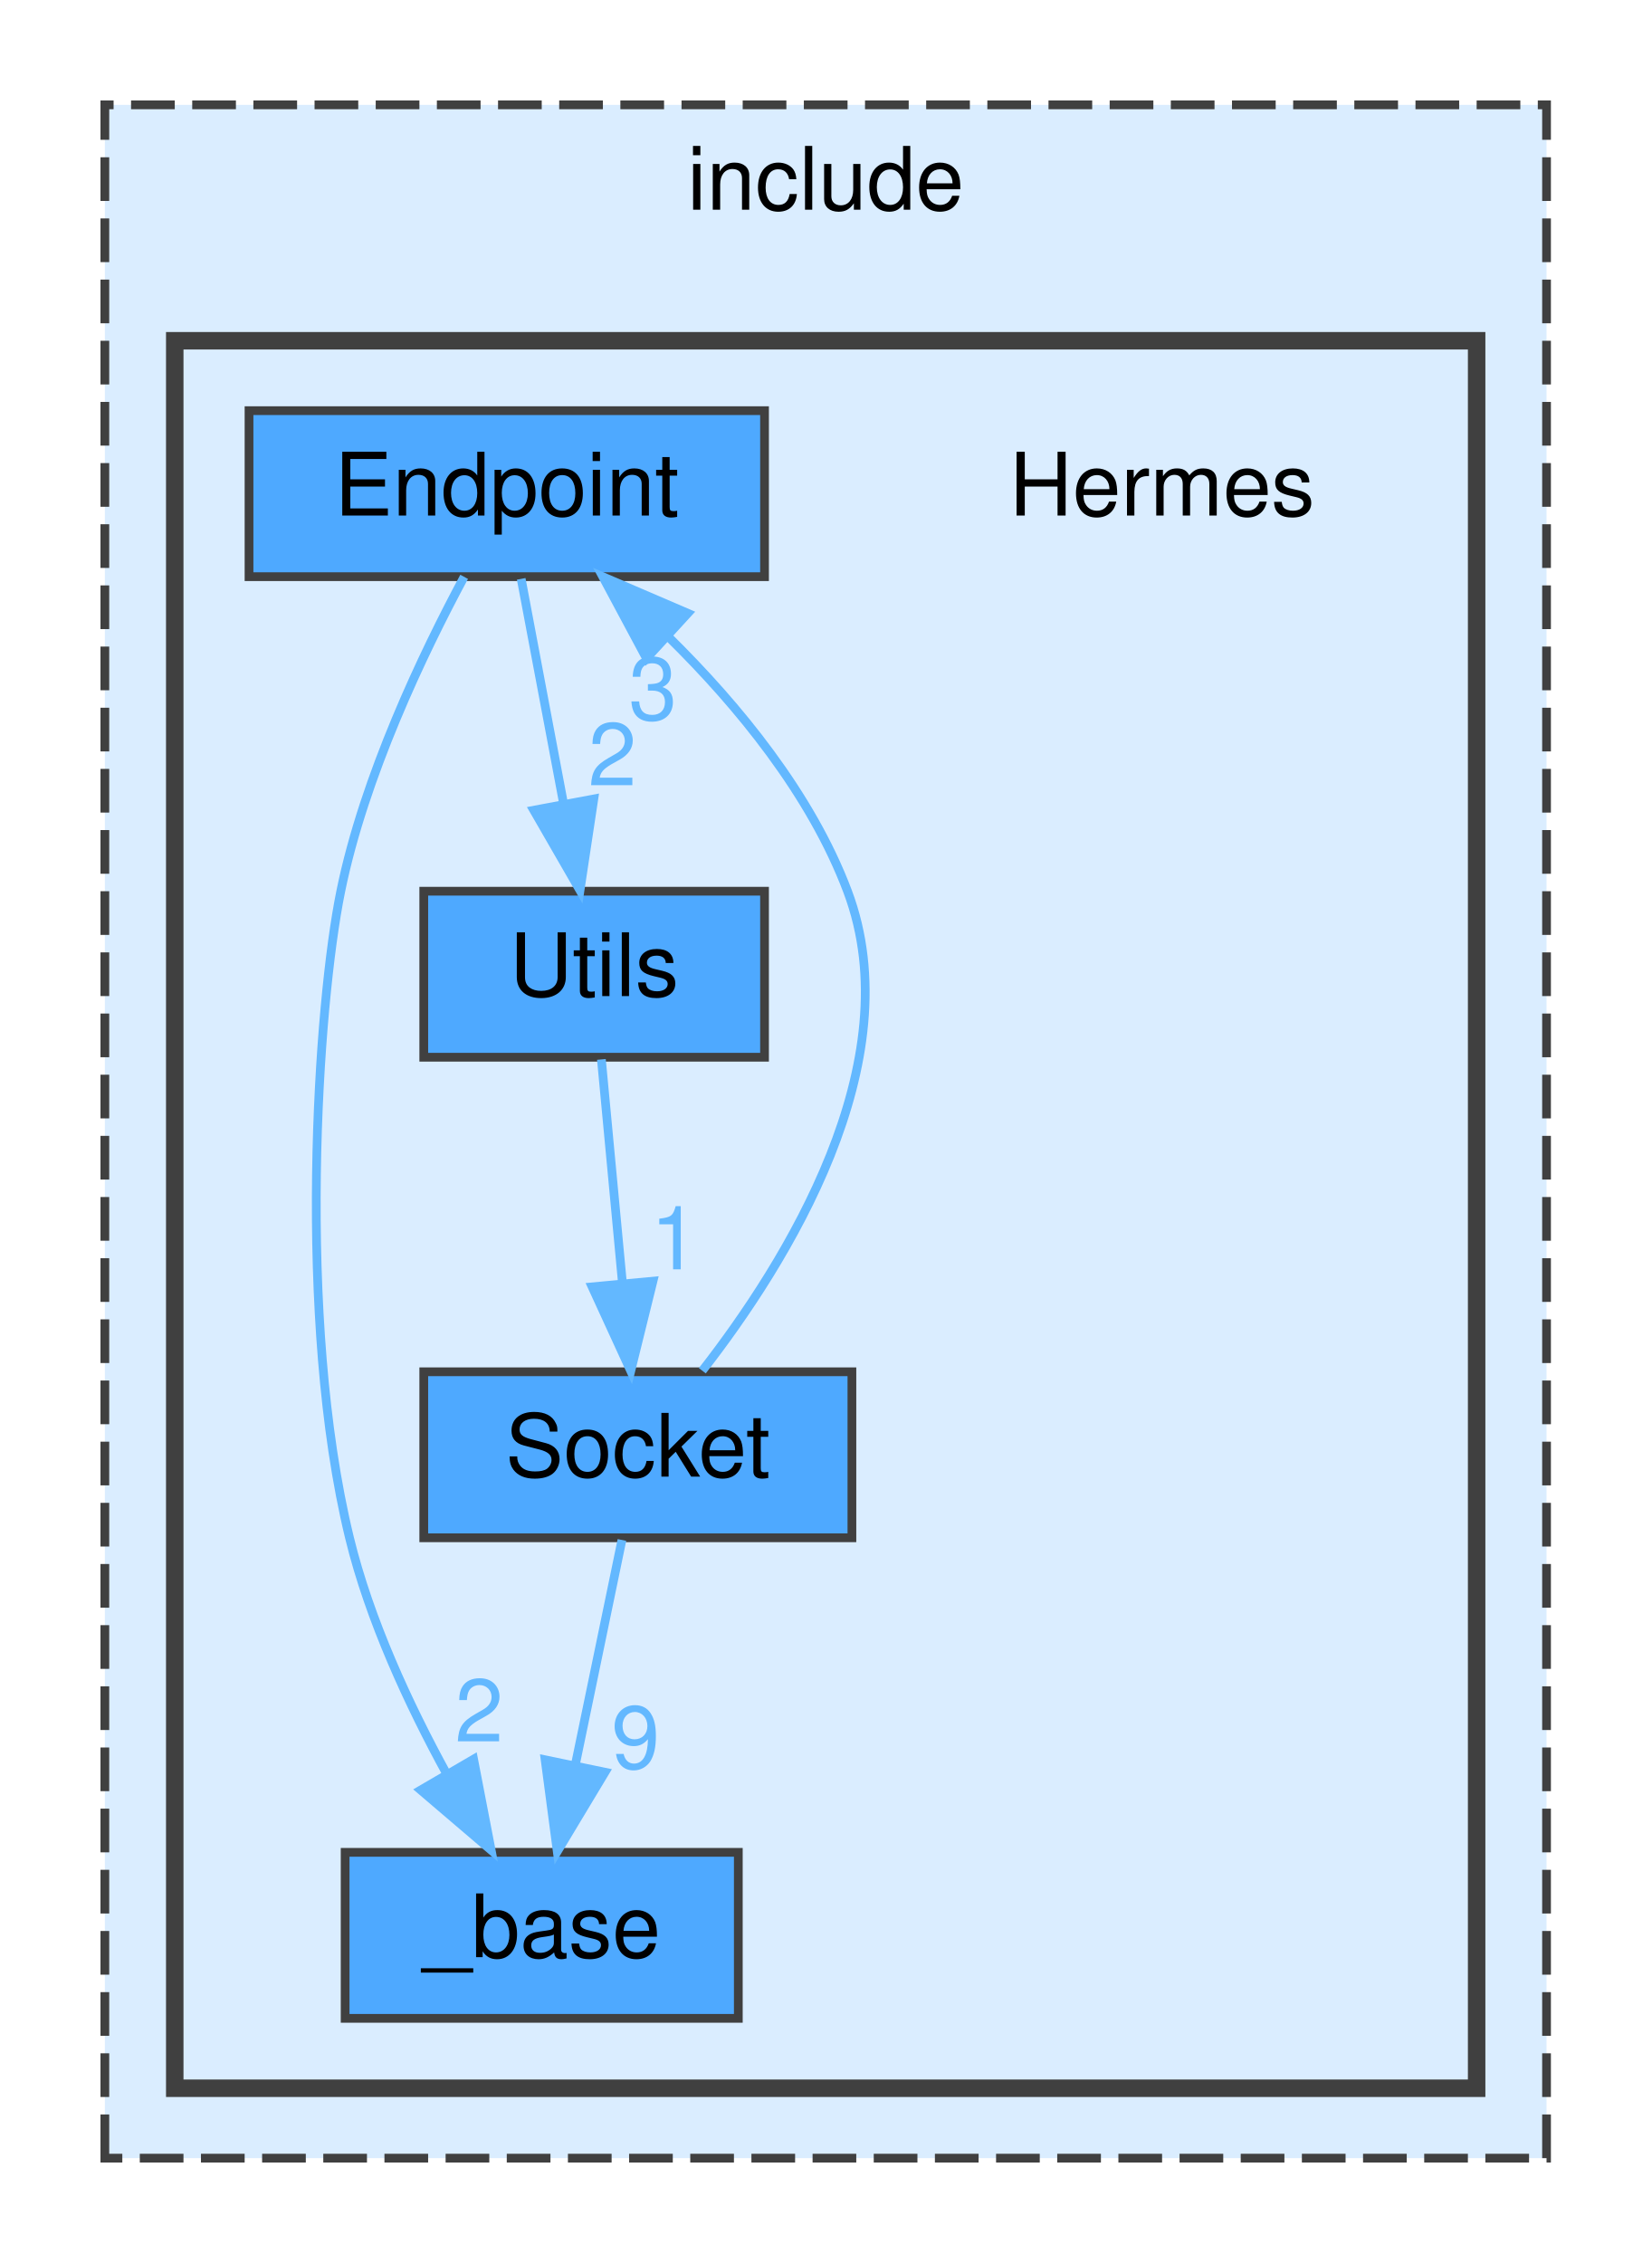
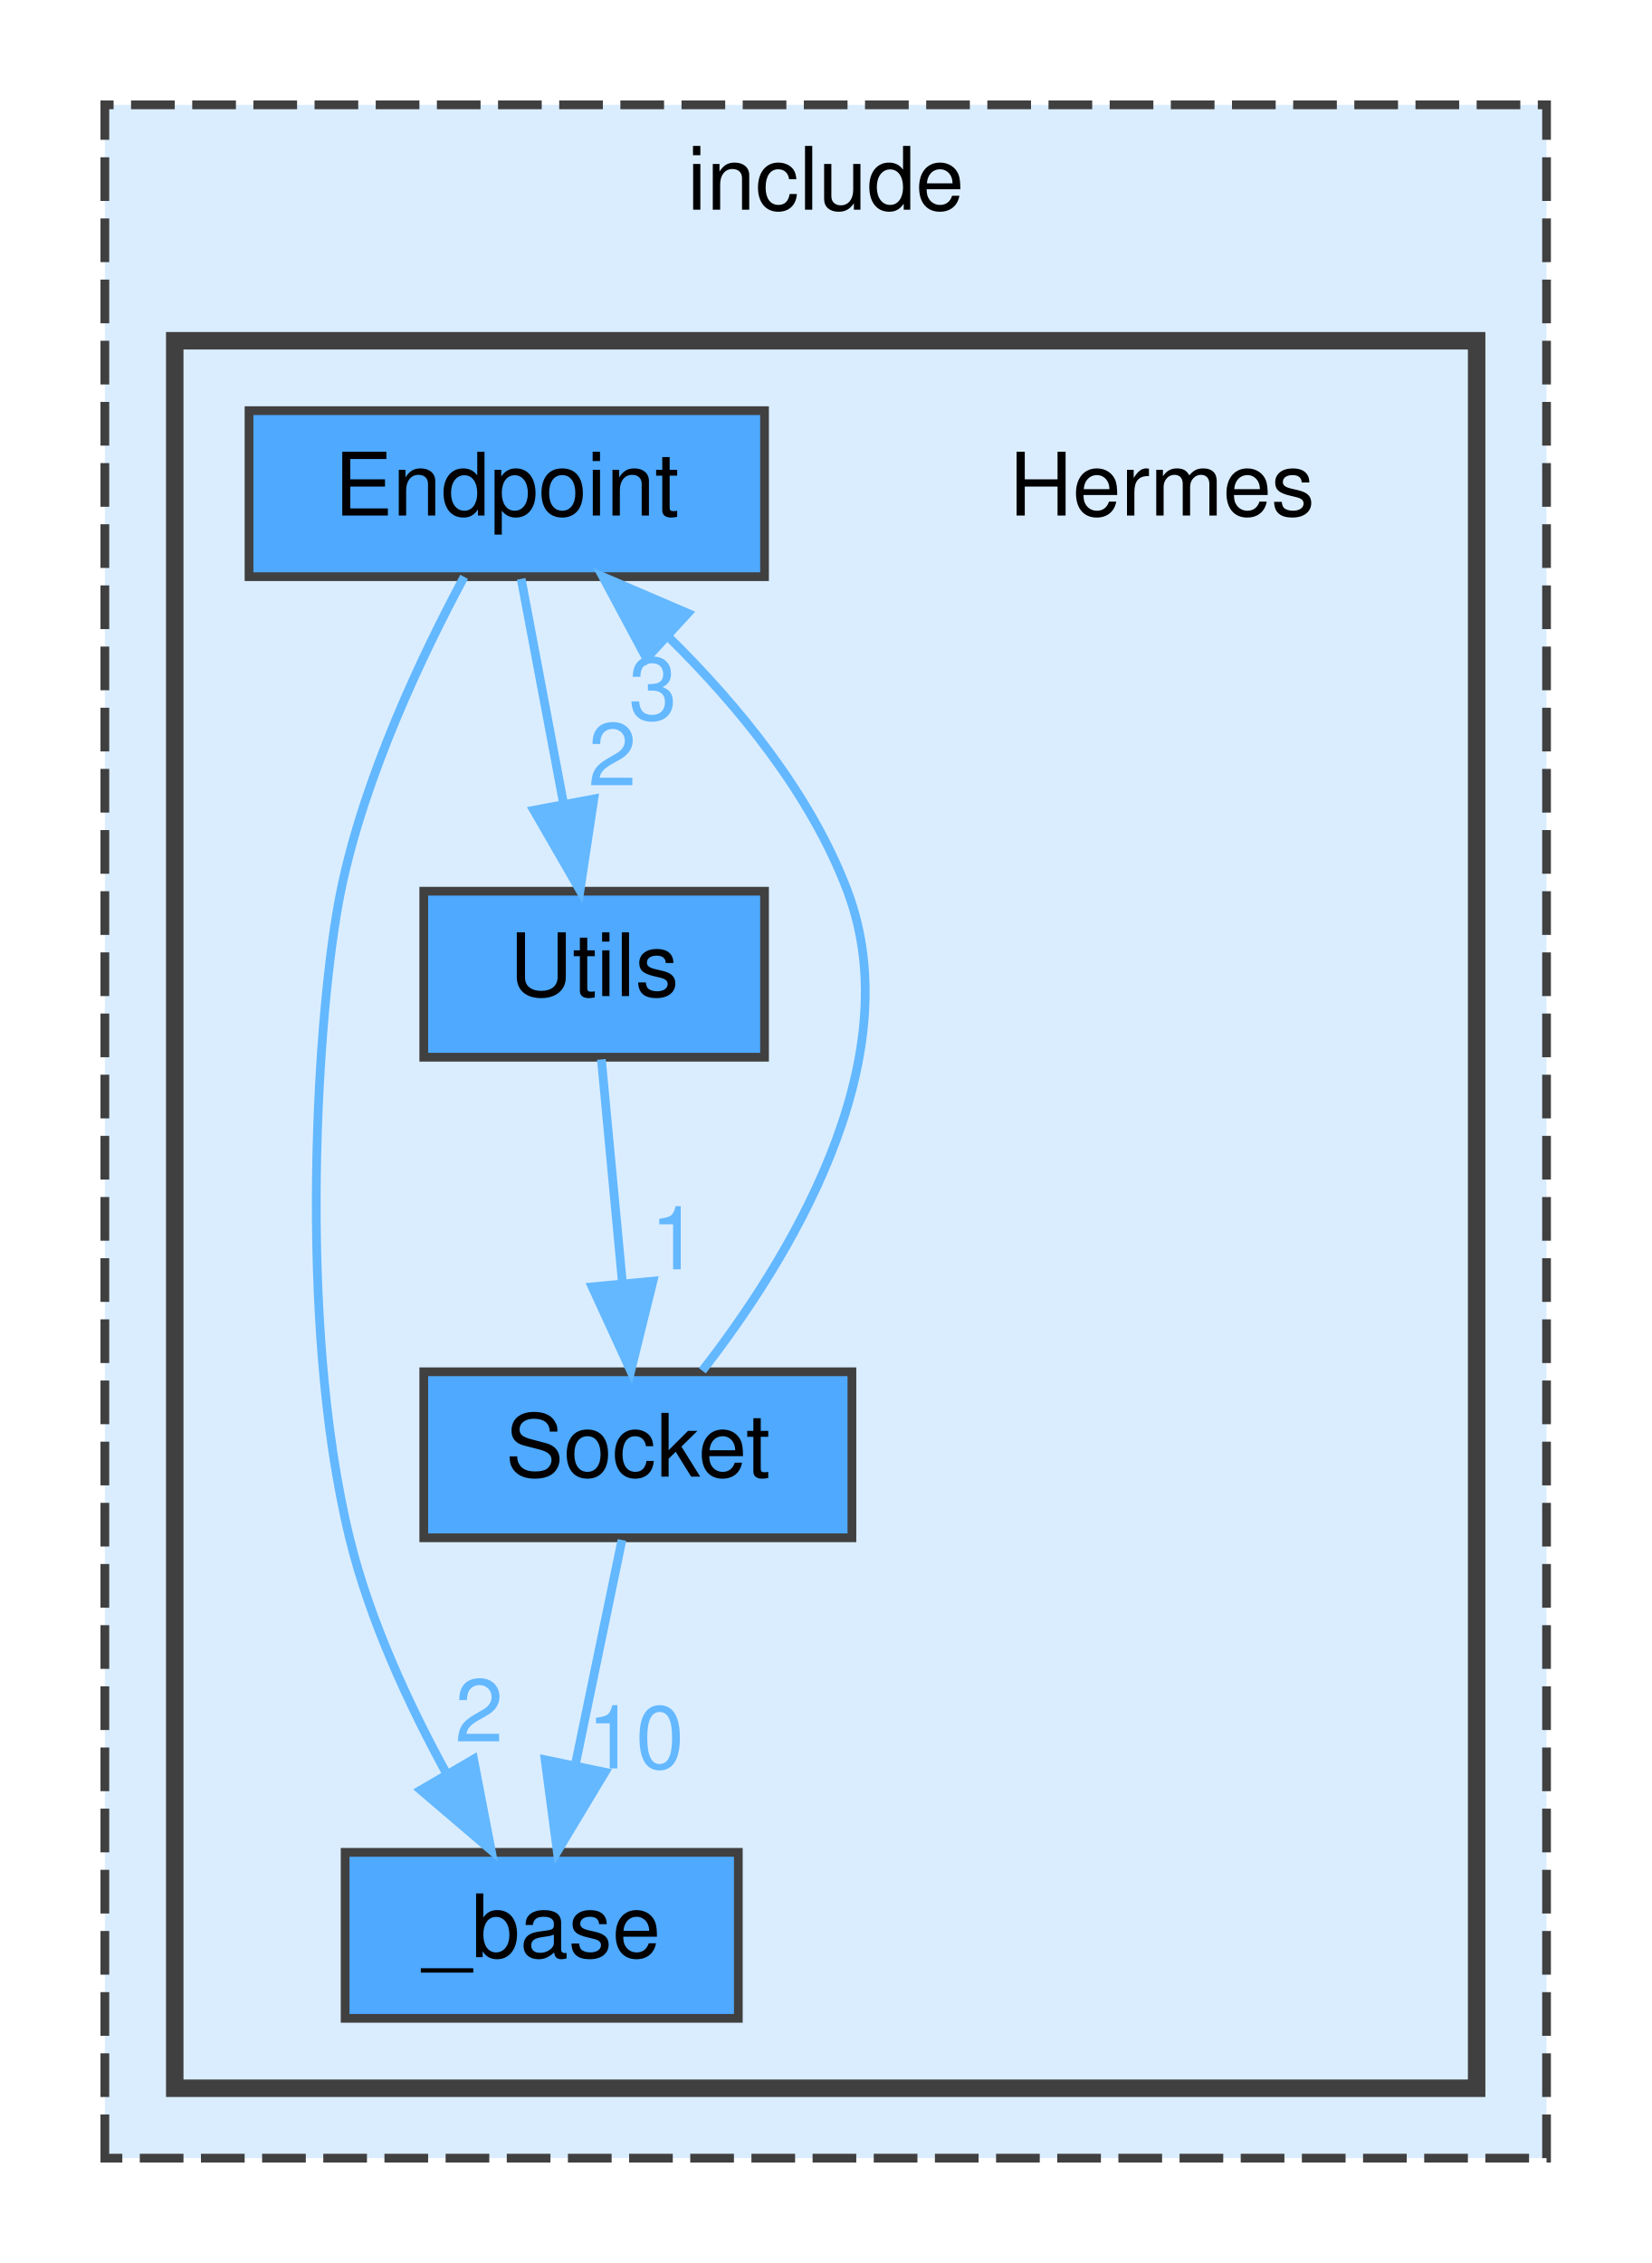
<svg xmlns="http://www.w3.org/2000/svg" xmlns:xlink="http://www.w3.org/1999/xlink" width="189pt" height="259pt" viewBox="0.00 0.00 189.00 259.00">
  <g id="graph0" class="graph" transform="scale(1 1) rotate(0) translate(4 255)">
    <g id="clust1" class="cluster">
      <g id="a_clust1">
        <a xlink:href="dir_d44c64559bbebec7f509842c48db8b23.html" target="_top" xlink:title="include">
          <polygon fill="#daedff" stroke="#404040" stroke-dasharray="5,2" points="8,-8 8,-243 173,-243 173,-8 8,-8" />
          <text text-anchor="middle" x="90.5" y="-231" font-family="Helvetica,sans-Serif" font-size="10.00">include</text>
        </a>
      </g>
    </g>
    <g id="clust2" class="cluster">
      <g id="a_clust2">
        <a xlink:href="dir_48552af575f0c01fd908f857e8ea26ca.html" target="_top">
          <polygon fill="#daedff" stroke="#404040" stroke-width="2" points="16,-16 16,-216 165,-216 165,-16 16,-16" />
        </a>
      </g>
    </g>
    <g id="node1" class="node">
      <text text-anchor="middle" x="129" y="-196" font-family="Helvetica,sans-Serif" font-size="10.00">Hermes</text>
    </g>
    <g id="node2" class="node">
      <g id="a_node2">
        <a xlink:href="dir_1749b645fa05fc0c477f9e54117aefed.html" target="_top" xlink:title="_base">
          <polygon fill="#4ea9ff" stroke="#404040" points="80.5,-43 35.5,-43 35.5,-24 80.5,-24 80.5,-43" />
          <text text-anchor="middle" x="58" y="-31" font-family="Helvetica,sans-Serif" font-size="10.00">_base</text>
        </a>
      </g>
    </g>
    <g id="node3" class="node">
      <g id="a_node3">
        <a xlink:href="dir_a49b2ae4e107057a382f7728faa95ee7.html" target="_top" xlink:title="Endpoint">
          <polygon fill="#4ea9ff" stroke="#404040" points="83.5,-208 24.5,-208 24.5,-189 83.5,-189 83.5,-208" />
          <text text-anchor="middle" x="54" y="-196" font-family="Helvetica,sans-Serif" font-size="10.00">Endpoint</text>
        </a>
      </g>
    </g>
    <g id="edge1" class="edge">
      <g id="a_edge1">
-         <a xlink:href="dir_000006_000000.html" target="_top">
+         <a xlink:href="dir_000010_000000.html" target="_top">
          <path fill="none" stroke="#63b8ff" d="M49.12,-188.98C44.44,-180.26 37.69,-166.17 35,-153 32.37,-140.15 29.88,-104.16 36,-79 38.29,-69.59 42.8,-59.87 47.15,-51.93" />
          <polygon fill="#63b8ff" stroke="#63b8ff" points="50.2,-53.66 52.21,-43.25 44.15,-50.13 50.2,-53.66" />
        </a>
      </g>
      <g id="a_edge1-headlabel">
-         <a xlink:href="dir_000006_000000.html" target="_top" xlink:title="2">
+         <a xlink:href="dir_000010_000000.html" target="_top" xlink:title="2">
          <text text-anchor="middle" x="50.84" y="-55.69" font-family="Helvetica,sans-Serif" font-size="10.00" fill="#63b8ff">2</text>
        </a>
      </g>
    </g>
    <g id="node5" class="node">
      <g id="a_node5">
        <a xlink:href="dir_61f21cccd0004905e8ed10fdaca4e0ea.html" target="_top" xlink:title="Utils">
          <polygon fill="#4ea9ff" stroke="#404040" points="83.5,-153 44.5,-153 44.5,-134 83.5,-134 83.5,-153" />
          <text text-anchor="middle" x="64" y="-141" font-family="Helvetica,sans-Serif" font-size="10.00">Utils</text>
        </a>
      </g>
    </g>
    <g id="edge2" class="edge">
      <g id="a_edge2">
-         <a xlink:href="dir_000006_000015.html" target="_top">
+         <a xlink:href="dir_000010_000020.html" target="_top">
          <path fill="none" stroke="#63b8ff" d="M55.65,-188.75C56.96,-181.8 58.84,-171.85 60.48,-163.13" />
          <polygon fill="#63b8ff" stroke="#63b8ff" points="63.96,-163.56 62.38,-153.09 57.09,-162.27 63.96,-163.56" />
        </a>
      </g>
      <g id="a_edge2-headlabel">
-         <a xlink:href="dir_000006_000015.html" target="_top" xlink:title="2">
+         <a xlink:href="dir_000010_000020.html" target="_top" xlink:title="2">
          <text text-anchor="middle" x="66.09" y="-165.12" font-family="Helvetica,sans-Serif" font-size="10.00" fill="#63b8ff">2</text>
        </a>
      </g>
    </g>
    <g id="node4" class="node">
      <g id="a_node4">
        <a xlink:href="dir_0b5ff7c741697c8eb7741053aebed106.html" target="_top" xlink:title="Socket">
          <polygon fill="#4ea9ff" stroke="#404040" points="93.5,-98 44.5,-98 44.5,-79 93.5,-79 93.5,-98" />
          <text text-anchor="middle" x="69" y="-86" font-family="Helvetica,sans-Serif" font-size="10.00">Socket</text>
        </a>
      </g>
    </g>
    <g id="edge3" class="edge">
      <g id="a_edge3">
-         <a xlink:href="dir_000012_000000.html" target="_top">
+         <a xlink:href="dir_000016_000000.html" target="_top">
          <path fill="none" stroke="#63b8ff" d="M67.18,-78.75C65.74,-71.8 63.68,-61.85 61.87,-53.13" />
          <polygon fill="#63b8ff" stroke="#63b8ff" points="65.24,-52.17 59.78,-43.09 58.39,-53.59 65.24,-52.17" />
        </a>
      </g>
      <g id="a_edge3-headlabel">
-         <a xlink:href="dir_000012_000000.html" target="_top" xlink:title="9">
-           <text text-anchor="middle" x="68.75" y="-52.61" font-family="Helvetica,sans-Serif" font-size="10.00" fill="#63b8ff">9</text>
+         <a xlink:href="dir_000016_000000.html" target="_top" xlink:title="10">
+           <text text-anchor="middle" x="68.75" y="-52.61" font-family="Helvetica,sans-Serif" font-size="10.00" fill="#63b8ff">10</text>
        </a>
      </g>
    </g>
    <g id="edge4" class="edge">
      <g id="a_edge4">
-         <a xlink:href="dir_000012_000006.html" target="_top">
+         <a xlink:href="dir_000016_000010.html" target="_top">
          <path fill="none" stroke="#63b8ff" d="M76.38,-98.12C85.9,-110.34 100.39,-133.37 93,-153 88.82,-164.11 80.48,-174.25 72.57,-182.04" />
          <polygon fill="#63b8ff" stroke="#63b8ff" points="69.99,-179.65 64.99,-188.99 74.72,-184.81 69.99,-179.65" />
        </a>
      </g>
      <g id="a_edge4-headlabel">
-         <a xlink:href="dir_000012_000006.html" target="_top" xlink:title="3">
+         <a xlink:href="dir_000016_000010.html" target="_top" xlink:title="3">
          <text text-anchor="middle" x="70.73" y="-172.63" font-family="Helvetica,sans-Serif" font-size="10.00" fill="#63b8ff">3</text>
        </a>
      </g>
    </g>
    <g id="edge5" class="edge">
      <g id="a_edge5">
-         <a xlink:href="dir_000015_000012.html" target="_top">
+         <a xlink:href="dir_000020_000016.html" target="_top">
          <path fill="none" stroke="#63b8ff" d="M64.83,-133.75C65.48,-126.8 66.42,-116.85 67.24,-108.13" />
          <polygon fill="#63b8ff" stroke="#63b8ff" points="70.73,-108.37 68.19,-98.09 63.77,-107.72 70.73,-108.37" />
        </a>
      </g>
      <g id="a_edge5-headlabel">
-         <a xlink:href="dir_000015_000012.html" target="_top" xlink:title="1">
+         <a xlink:href="dir_000020_000016.html" target="_top" xlink:title="1">
          <text text-anchor="middle" x="73.22" y="-109.72" font-family="Helvetica,sans-Serif" font-size="10.00" fill="#63b8ff">1</text>
        </a>
      </g>
    </g>
  </g>
</svg>
